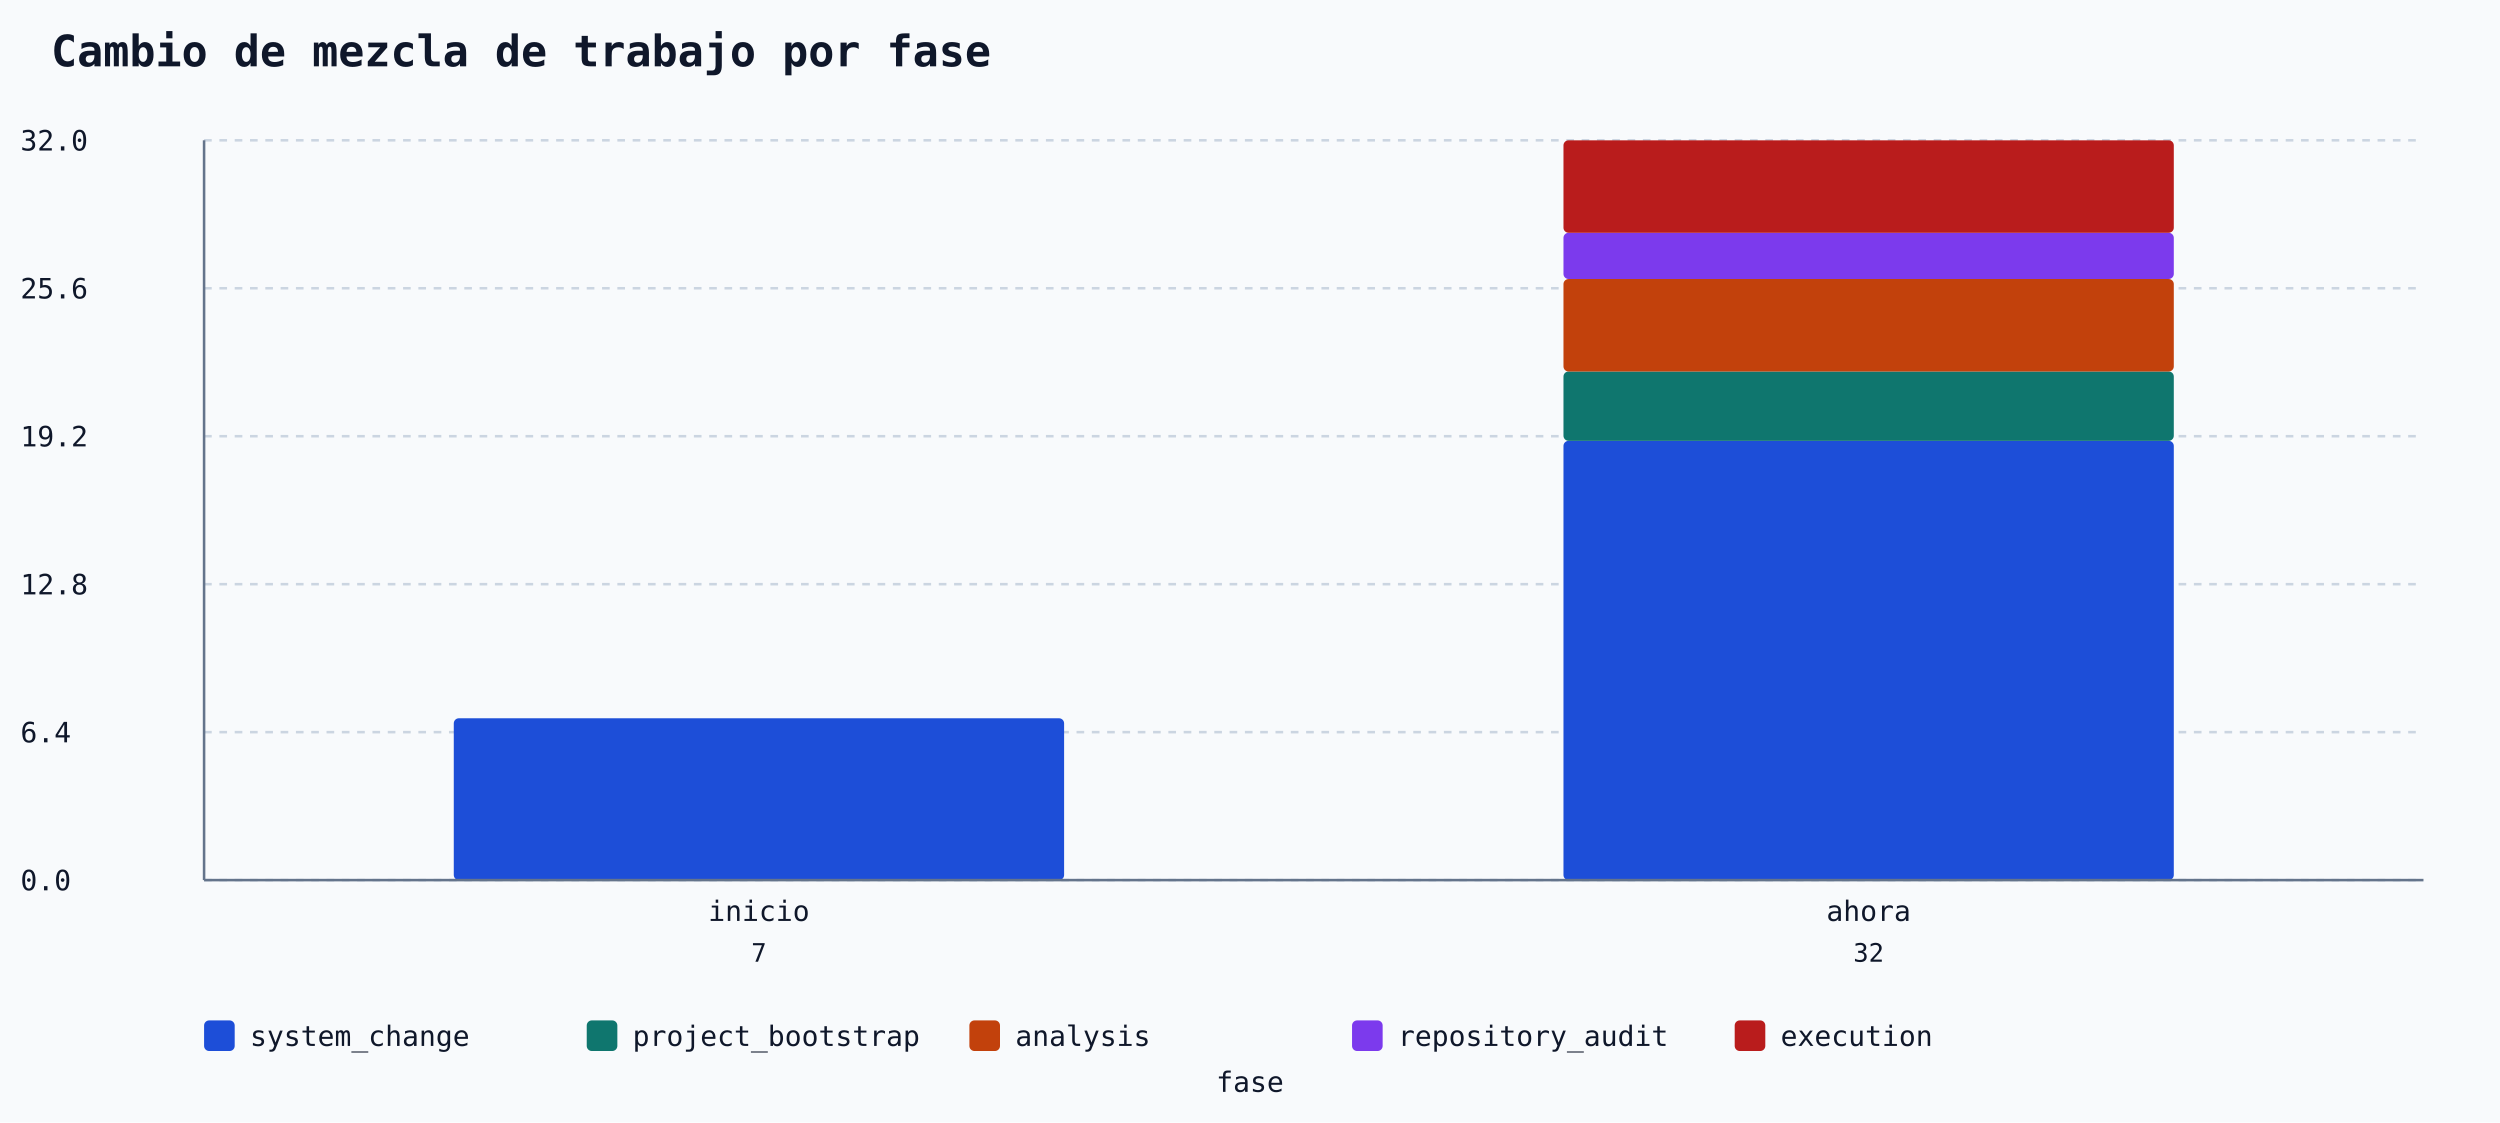
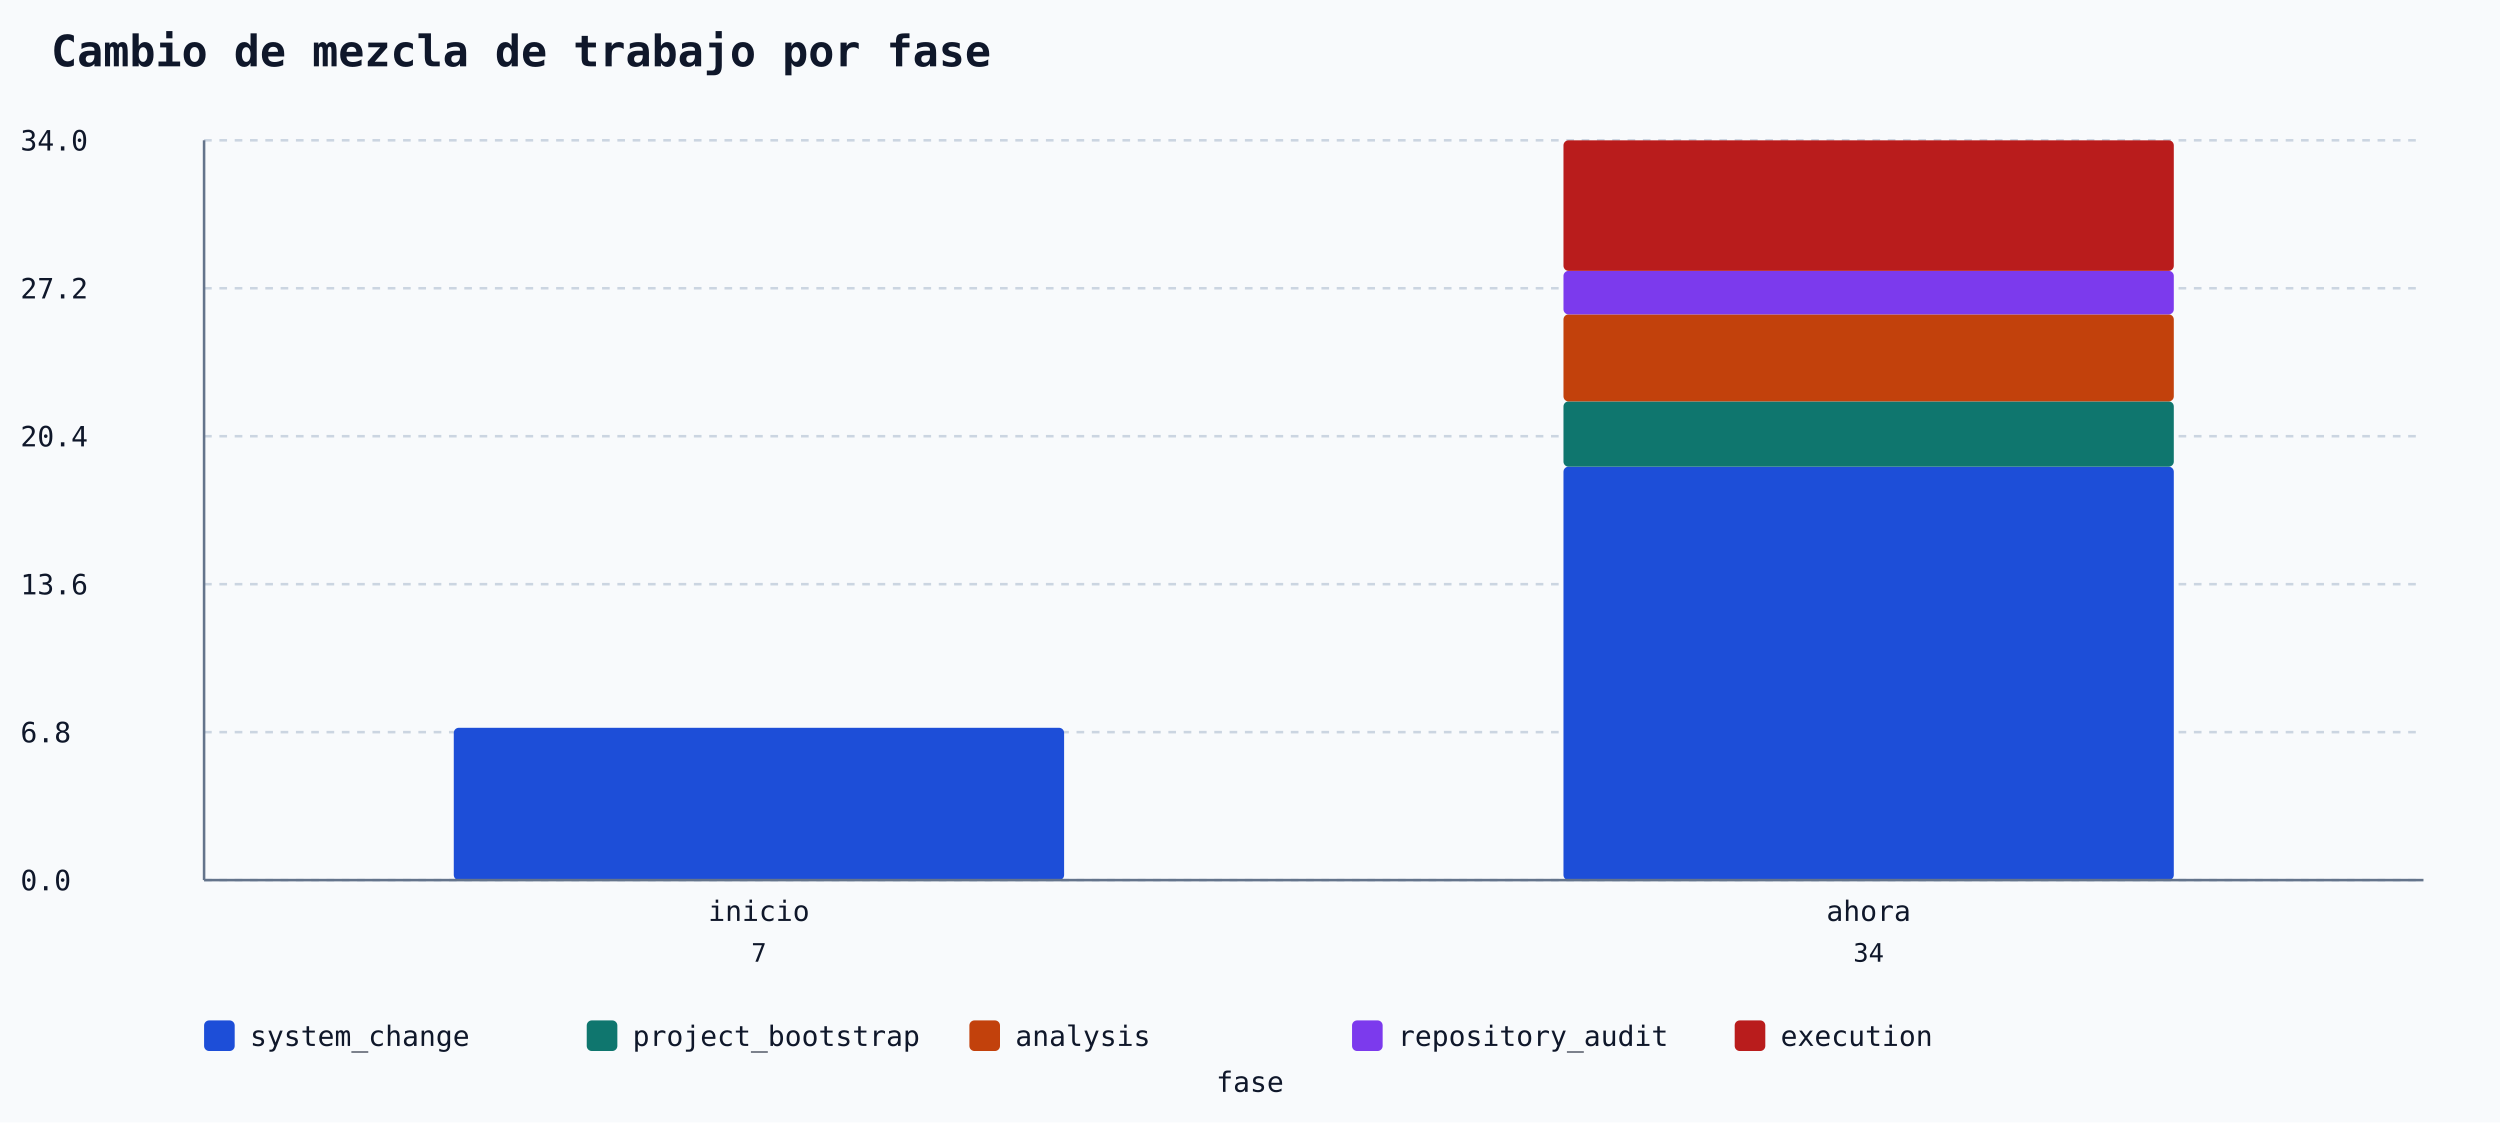
<svg xmlns="http://www.w3.org/2000/svg" width="980" height="440" viewBox="0 0 980 440">
  <style>
text { font-family: Menlo, Consolas, monospace; fill: #0f172a; }
.axis { stroke: #64748b; stroke-width: 1; }
.grid { stroke: #cbd5e1; stroke-width: 1; stroke-dasharray: 3 3; }
.title { font-size: 17px; font-weight: 700; }
.label { font-size: 11px; }
.small { font-size: 10px; }
</style>
  <rect x="0" y="0" width="980" height="440" fill="#f8fafc" />
  <text x="20" y="26" class="title">Cambio de mezcla de trabajo por fase</text>
  <line x1="80" y1="345.00" x2="950" y2="345.00" class="grid" />
  <text x="8" y="349.00" class="label">0.0</text>
  <line x1="80" y1="287.00" x2="950" y2="287.00" class="grid" />
-   <text x="8" y="291.00" class="label">6.4</text>
+   <text x="8" y="291.00" class="label">6.8</text>
  <line x1="80" y1="229.00" x2="950" y2="229.00" class="grid" />
-   <text x="8" y="233.00" class="label">12.8</text>
+   <text x="8" y="233.00" class="label">13.6</text>
  <line x1="80" y1="171.00" x2="950" y2="171.00" class="grid" />
-   <text x="8" y="175.00" class="label">19.2</text>
+   <text x="8" y="175.00" class="label">20.4</text>
  <line x1="80" y1="113.00" x2="950" y2="113.00" class="grid" />
-   <text x="8" y="117.00" class="label">25.6</text>
+   <text x="8" y="117.00" class="label">27.2</text>
  <line x1="80" y1="55.00" x2="950" y2="55.00" class="grid" />
-   <text x="8" y="59.00" class="label">32.0</text>
-   <rect x="177.88" y="281.56" width="239.25" height="63.44" fill="#1d4ed8" rx="2" />
+   <text x="8" y="59.00" class="label">34.0</text>
+   <rect x="177.88" y="285.29" width="239.25" height="59.71" fill="#1d4ed8" rx="2" />
  <text x="297.50" y="361.00" text-anchor="middle" class="label">inicio</text>
  <text x="297.50" y="377.00" text-anchor="middle" class="small">7</text>
-   <rect x="612.88" y="172.81" width="239.25" height="172.19" fill="#1d4ed8" rx="2" />
-   <rect x="612.88" y="145.62" width="239.25" height="27.19" fill="#0f766e" rx="2" />
-   <rect x="612.88" y="109.38" width="239.25" height="36.25" fill="#c2410c" rx="2" />
-   <rect x="612.88" y="91.25" width="239.25" height="18.12" fill="#7c3aed" rx="2" />
-   <rect x="612.88" y="55.00" width="239.25" height="36.25" fill="#b91c1c" rx="2" />
+   <rect x="612.88" y="182.94" width="239.25" height="162.06" fill="#1d4ed8" rx="2" />
+   <rect x="612.88" y="157.35" width="239.25" height="25.59" fill="#0f766e" rx="2" />
+   <rect x="612.88" y="123.24" width="239.25" height="34.12" fill="#c2410c" rx="2" />
+   <rect x="612.88" y="106.18" width="239.25" height="17.06" fill="#7c3aed" rx="2" />
+   <rect x="612.88" y="55.00" width="239.25" height="51.18" fill="#b91c1c" rx="2" />
  <text x="732.50" y="361.00" text-anchor="middle" class="label">ahora</text>
-   <text x="732.50" y="377.00" text-anchor="middle" class="small">32</text>
+   <text x="732.50" y="377.00" text-anchor="middle" class="small">34</text>
  <rect x="80" y="400" width="12" height="12" fill="#1d4ed8" rx="2" />
  <text x="98" y="410" class="label">system_change</text>
  <rect x="230" y="400" width="12" height="12" fill="#0f766e" rx="2" />
  <text x="248" y="410" class="label">project_bootstrap</text>
  <rect x="380" y="400" width="12" height="12" fill="#c2410c" rx="2" />
  <text x="398" y="410" class="label">analysis</text>
  <rect x="530" y="400" width="12" height="12" fill="#7c3aed" rx="2" />
  <text x="548" y="410" class="label">repository_audit</text>
  <rect x="680" y="400" width="12" height="12" fill="#b91c1c" rx="2" />
  <text x="698" y="410" class="label">execution</text>
  <line x1="80" y1="345" x2="950" y2="345" class="axis" />
  <line x1="80" y1="55" x2="80" y2="345" class="axis" />
  <text x="490" y="428" text-anchor="middle" class="label">fase</text>
</svg>
